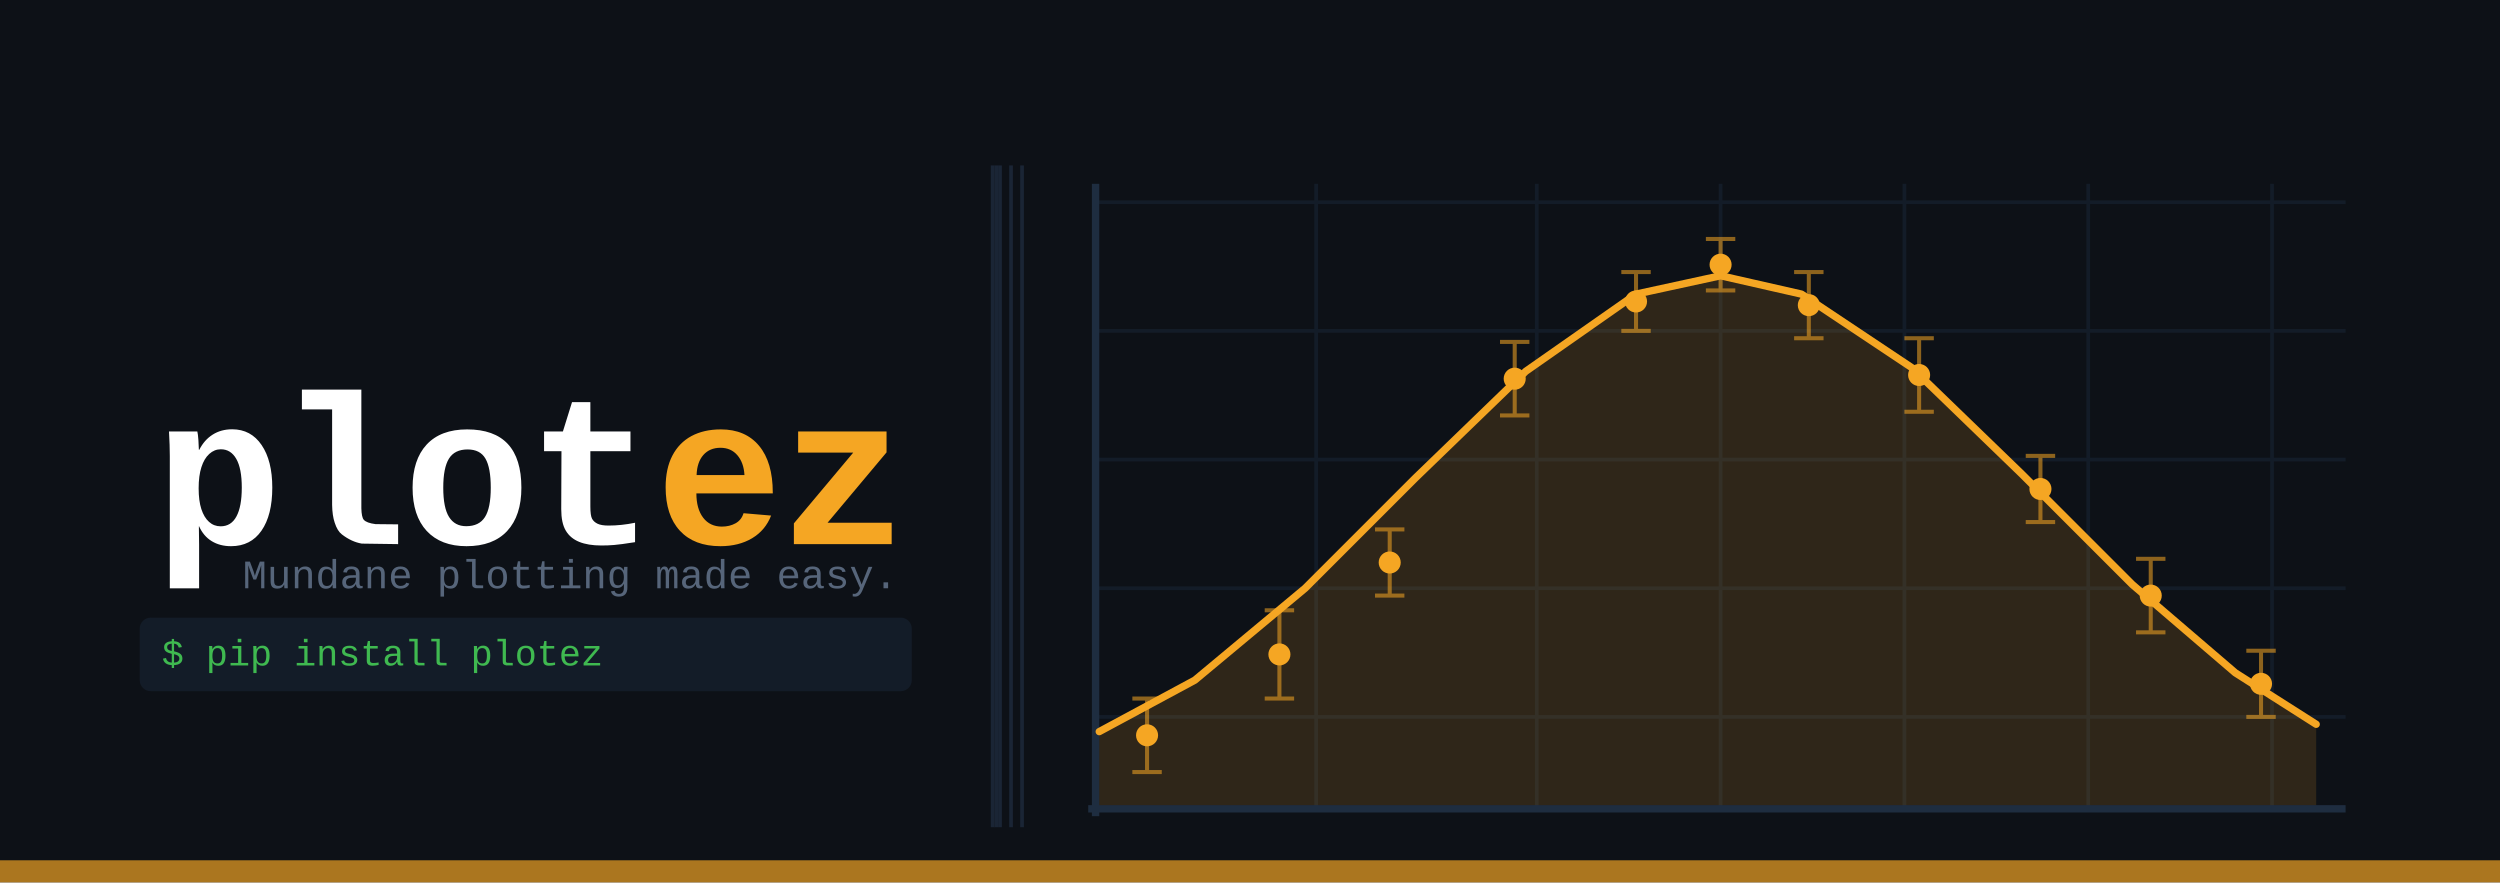
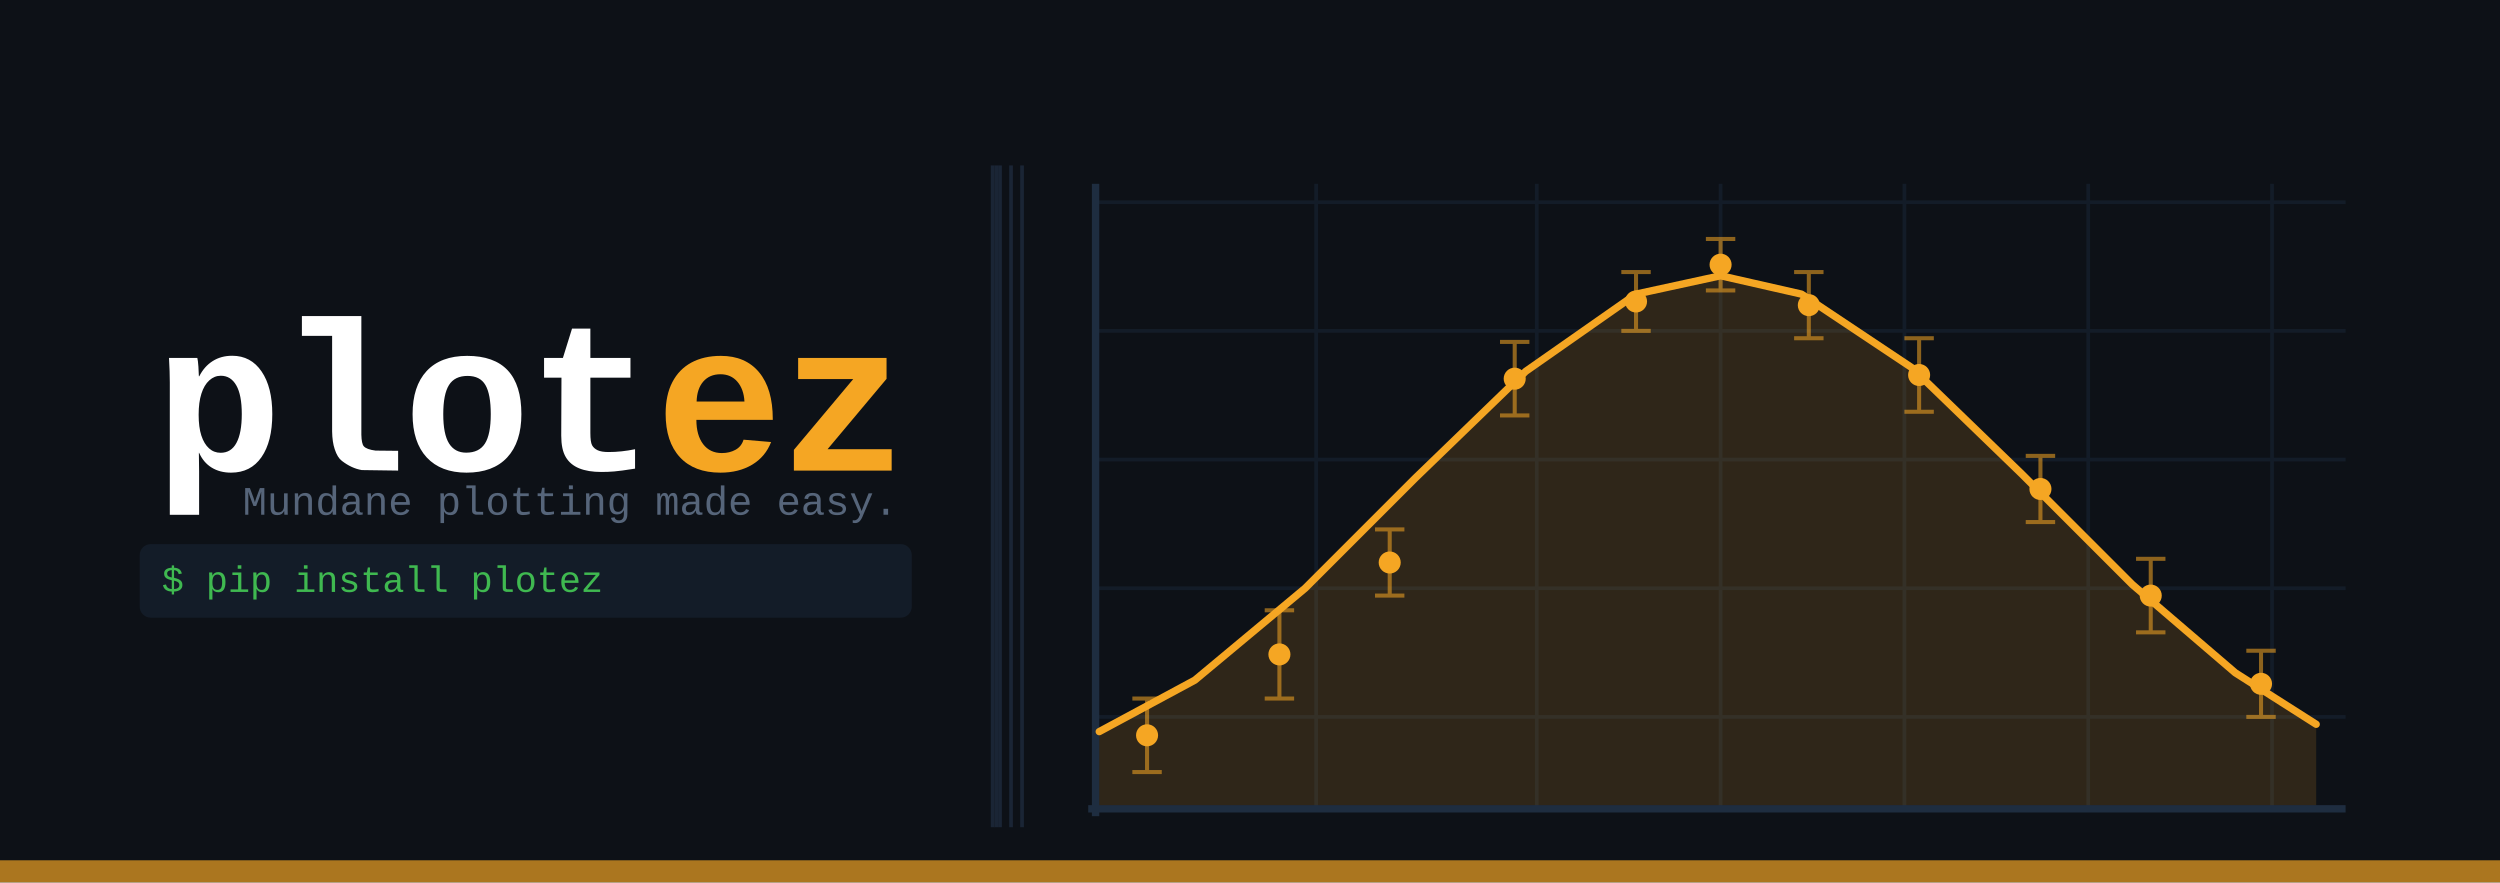
<svg xmlns="http://www.w3.org/2000/svg" width="1280" height="452" viewBox="0 0 680 240" style="width:100%;height:auto;display:block;" role="img">
  <rect width="680" height="240" fill="#0D1117" />
  <line x1="270" y1="45" x2="270" y2="225" stroke="#1A2535" stroke-width="1" />
  <line x1="271" y1="45" x2="271" y2="225" stroke="#1A2535" stroke-width="1" />
  <line x1="272" y1="45" x2="272" y2="225" stroke="#1A2535" stroke-width="1" />
  <line x1="275" y1="45" x2="275" y2="225" stroke="#1A2535" stroke-width="1" />
  <line x1="278" y1="45" x2="278" y2="225" stroke="#1A2535" stroke-width="1" />
  <g stroke="#131C28" stroke-width="1">
    <line x1="298" y1="55" x2="638" y2="55" />
    <line x1="298" y1="90" x2="638" y2="90" />
    <line x1="298" y1="125" x2="638" y2="125" />
    <line x1="298" y1="160" x2="638" y2="160" />
    <line x1="298" y1="195" x2="638" y2="195" />
    <line x1="358" y1="50" x2="358" y2="220" />
    <line x1="418" y1="50" x2="418" y2="220" />
    <line x1="468" y1="50" x2="468" y2="220" />
    <line x1="518" y1="50" x2="518" y2="220" />
    <line x1="568" y1="50" x2="568" y2="220" />
    <line x1="618" y1="50" x2="618" y2="220" />
  </g>
  <line x1="298" y1="50" x2="298" y2="222" stroke="#1E2D40" stroke-width="2" />
  <line x1="296" y1="220" x2="638" y2="220" stroke="#1E2D40" stroke-width="2" />
  <polygon points="299,219 299,199 325,185 355,160 385,130 415,101 445,80 468,75 490,80 520,100 550,129 580,159 608,183 630,197 630,219" fill="#F5A623" fill-opacity="0.15" />
  <polyline points="299,199 325,185 355,160 385,130 415,101 445,80 468,75 490,80 520,100 550,129 580,159 608,183 630,197" stroke="#F5A623" stroke-width="2" fill="none" stroke-linecap="round" stroke-linejoin="round" />
  <g stroke="#F5A623" stroke-width="1.1" opacity="0.55">
    <line x1="312" y1="190" x2="312" y2="210" />
    <line x1="308" y1="190" x2="316" y2="190" />
    <line x1="308" y1="210" x2="316" y2="210" />
    <line x1="348" y1="166" x2="348" y2="190" />
    <line x1="344" y1="166" x2="352" y2="166" />
    <line x1="344" y1="190" x2="352" y2="190" />
    <line x1="378" y1="144" x2="378" y2="162" />
    <line x1="374" y1="144" x2="382" y2="144" />
    <line x1="374" y1="162" x2="382" y2="162" />
    <line x1="412" y1="93" x2="412" y2="113" />
    <line x1="408" y1="93" x2="416" y2="93" />
    <line x1="408" y1="113" x2="416" y2="113" />
    <line x1="445" y1="74" x2="445" y2="90" />
    <line x1="441" y1="74" x2="449" y2="74" />
    <line x1="441" y1="90" x2="449" y2="90" />
    <line x1="468" y1="65" x2="468" y2="79" />
    <line x1="464" y1="65" x2="472" y2="65" />
    <line x1="464" y1="79" x2="472" y2="79" />
    <line x1="492" y1="74" x2="492" y2="92" />
    <line x1="488" y1="74" x2="496" y2="74" />
    <line x1="488" y1="92" x2="496" y2="92" />
    <line x1="522" y1="92" x2="522" y2="112" />
    <line x1="518" y1="92" x2="526" y2="92" />
    <line x1="518" y1="112" x2="526" y2="112" />
    <line x1="555" y1="124" x2="555" y2="142" />
    <line x1="551" y1="124" x2="559" y2="124" />
    <line x1="551" y1="142" x2="559" y2="142" />
    <line x1="585" y1="152" x2="585" y2="172" />
    <line x1="581" y1="152" x2="589" y2="152" />
    <line x1="581" y1="172" x2="589" y2="172" />
    <line x1="615" y1="177" x2="615" y2="195" />
    <line x1="611" y1="177" x2="619" y2="177" />
    <line x1="611" y1="195" x2="619" y2="195" />
  </g>
  <g fill="#F5A623">
    <circle cx="312" cy="200" r="3" />
    <circle cx="348" cy="178" r="3" />
    <circle cx="378" cy="153" r="3" />
    <circle cx="412" cy="103" r="3" />
    <circle cx="445" cy="82" r="3" />
    <circle cx="468" cy="72" r="3" />
    <circle cx="492" cy="83" r="3" />
    <circle cx="522" cy="102" r="3" />
    <circle cx="555" cy="133" r="3" />
    <circle cx="585" cy="162" r="3" />
    <circle cx="615" cy="186" r="3" />
  </g>
-   <text x="42" y="148" font-family="'JetBrains Mono','Courier New',monospace" font-size="58" font-weight="700" letter-spacing="-1" fill="#FFFFFF">plot<tspan fill="#F5A623">ez</tspan>
+   <text x="42" y="128" font-family="'JetBrains Mono','Courier New',monospace" font-size="58" font-weight="700" letter-spacing="-1" fill="#FFFFFF">plot<tspan fill="#F5A623">ez</tspan>
  </text>
-   <text x="66" y="160" font-family="'JetBrains Mono','Courier New',monospace" font-size="11" fill="#56657A">
+   <text x="66" y="140" font-family="'JetBrains Mono','Courier New',monospace" font-size="11" fill="#56657A">
        Mundane plotting made easy.
    </text>
-   <rect x="38" y="168" width="210" height="20" rx="3" fill="#131C28" />
-   <text x="44" y="181" font-family="'JetBrains Mono','Courier New',monospace" font-size="10" fill="#3FB950">$ pip
+   <rect x="38" y="148" width="210" height="20" rx="3" fill="#131C28" />
+   <text x="44" y="161" font-family="'JetBrains Mono','Courier New',monospace" font-size="10" fill="#3FB950">$ pip
        install plotez
    </text>
  <rect x="0" y="234" width="680" height="6" fill="#F5A623" opacity="0.68" />
</svg>
